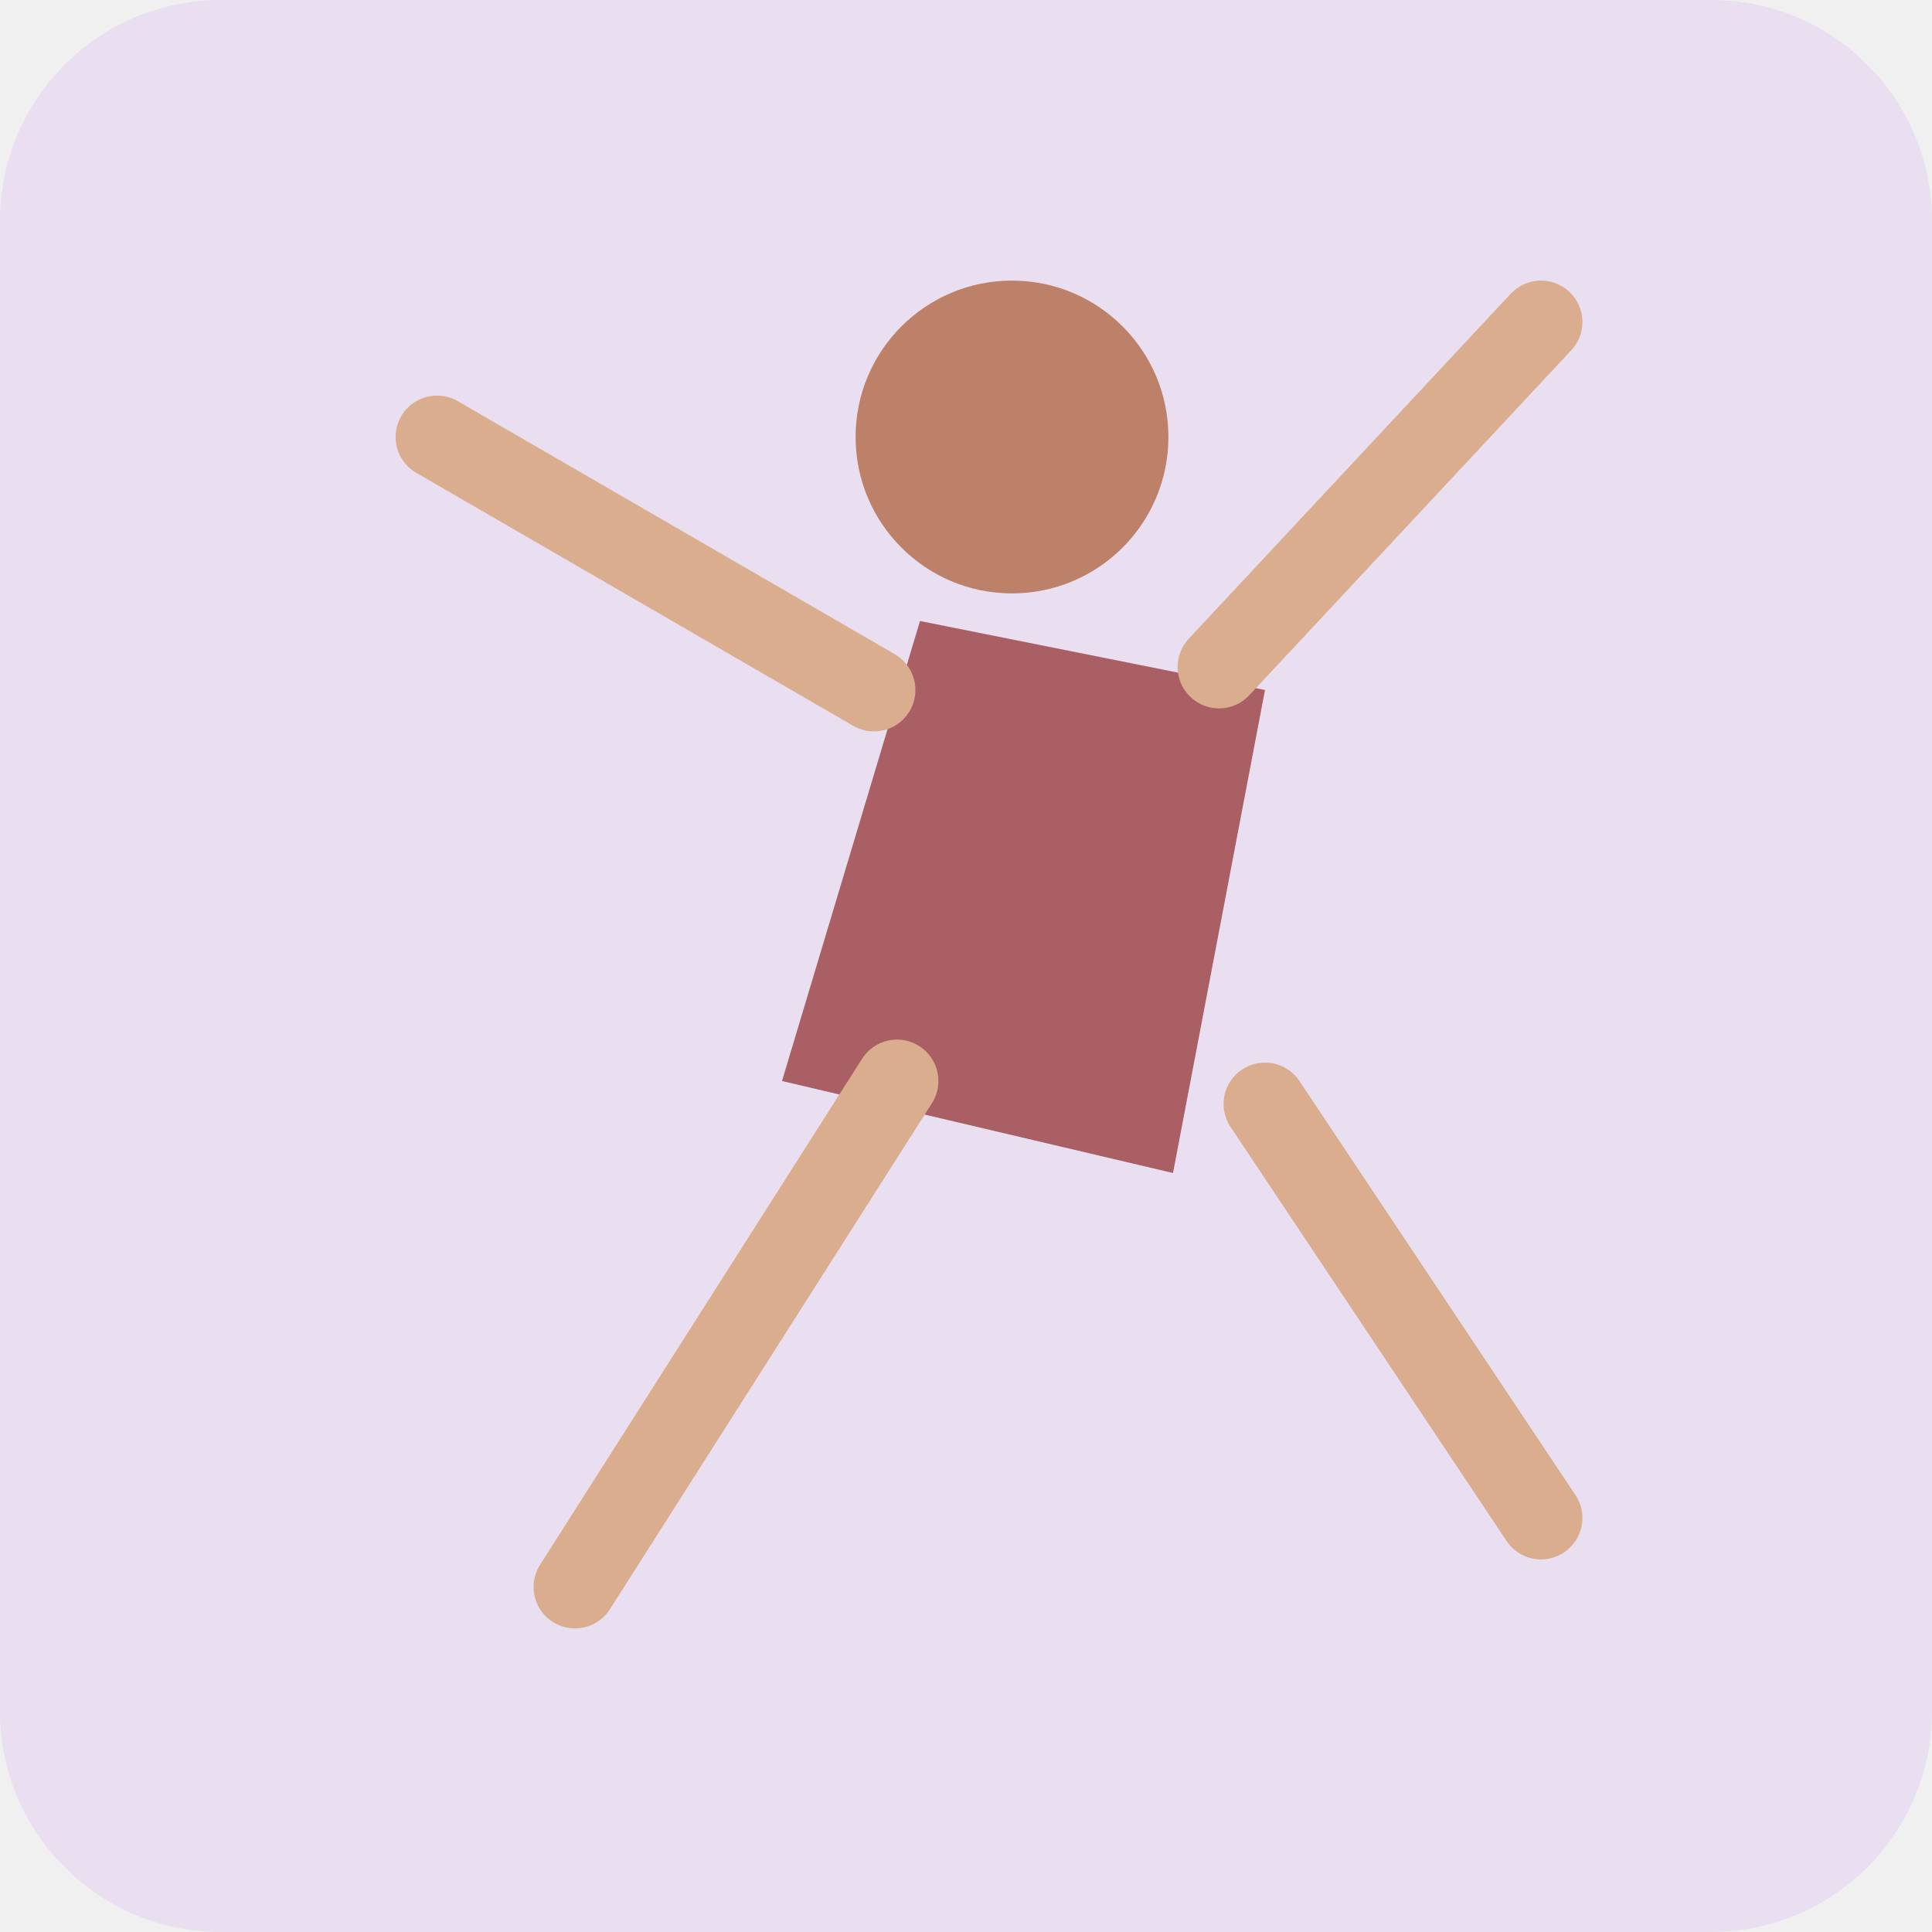
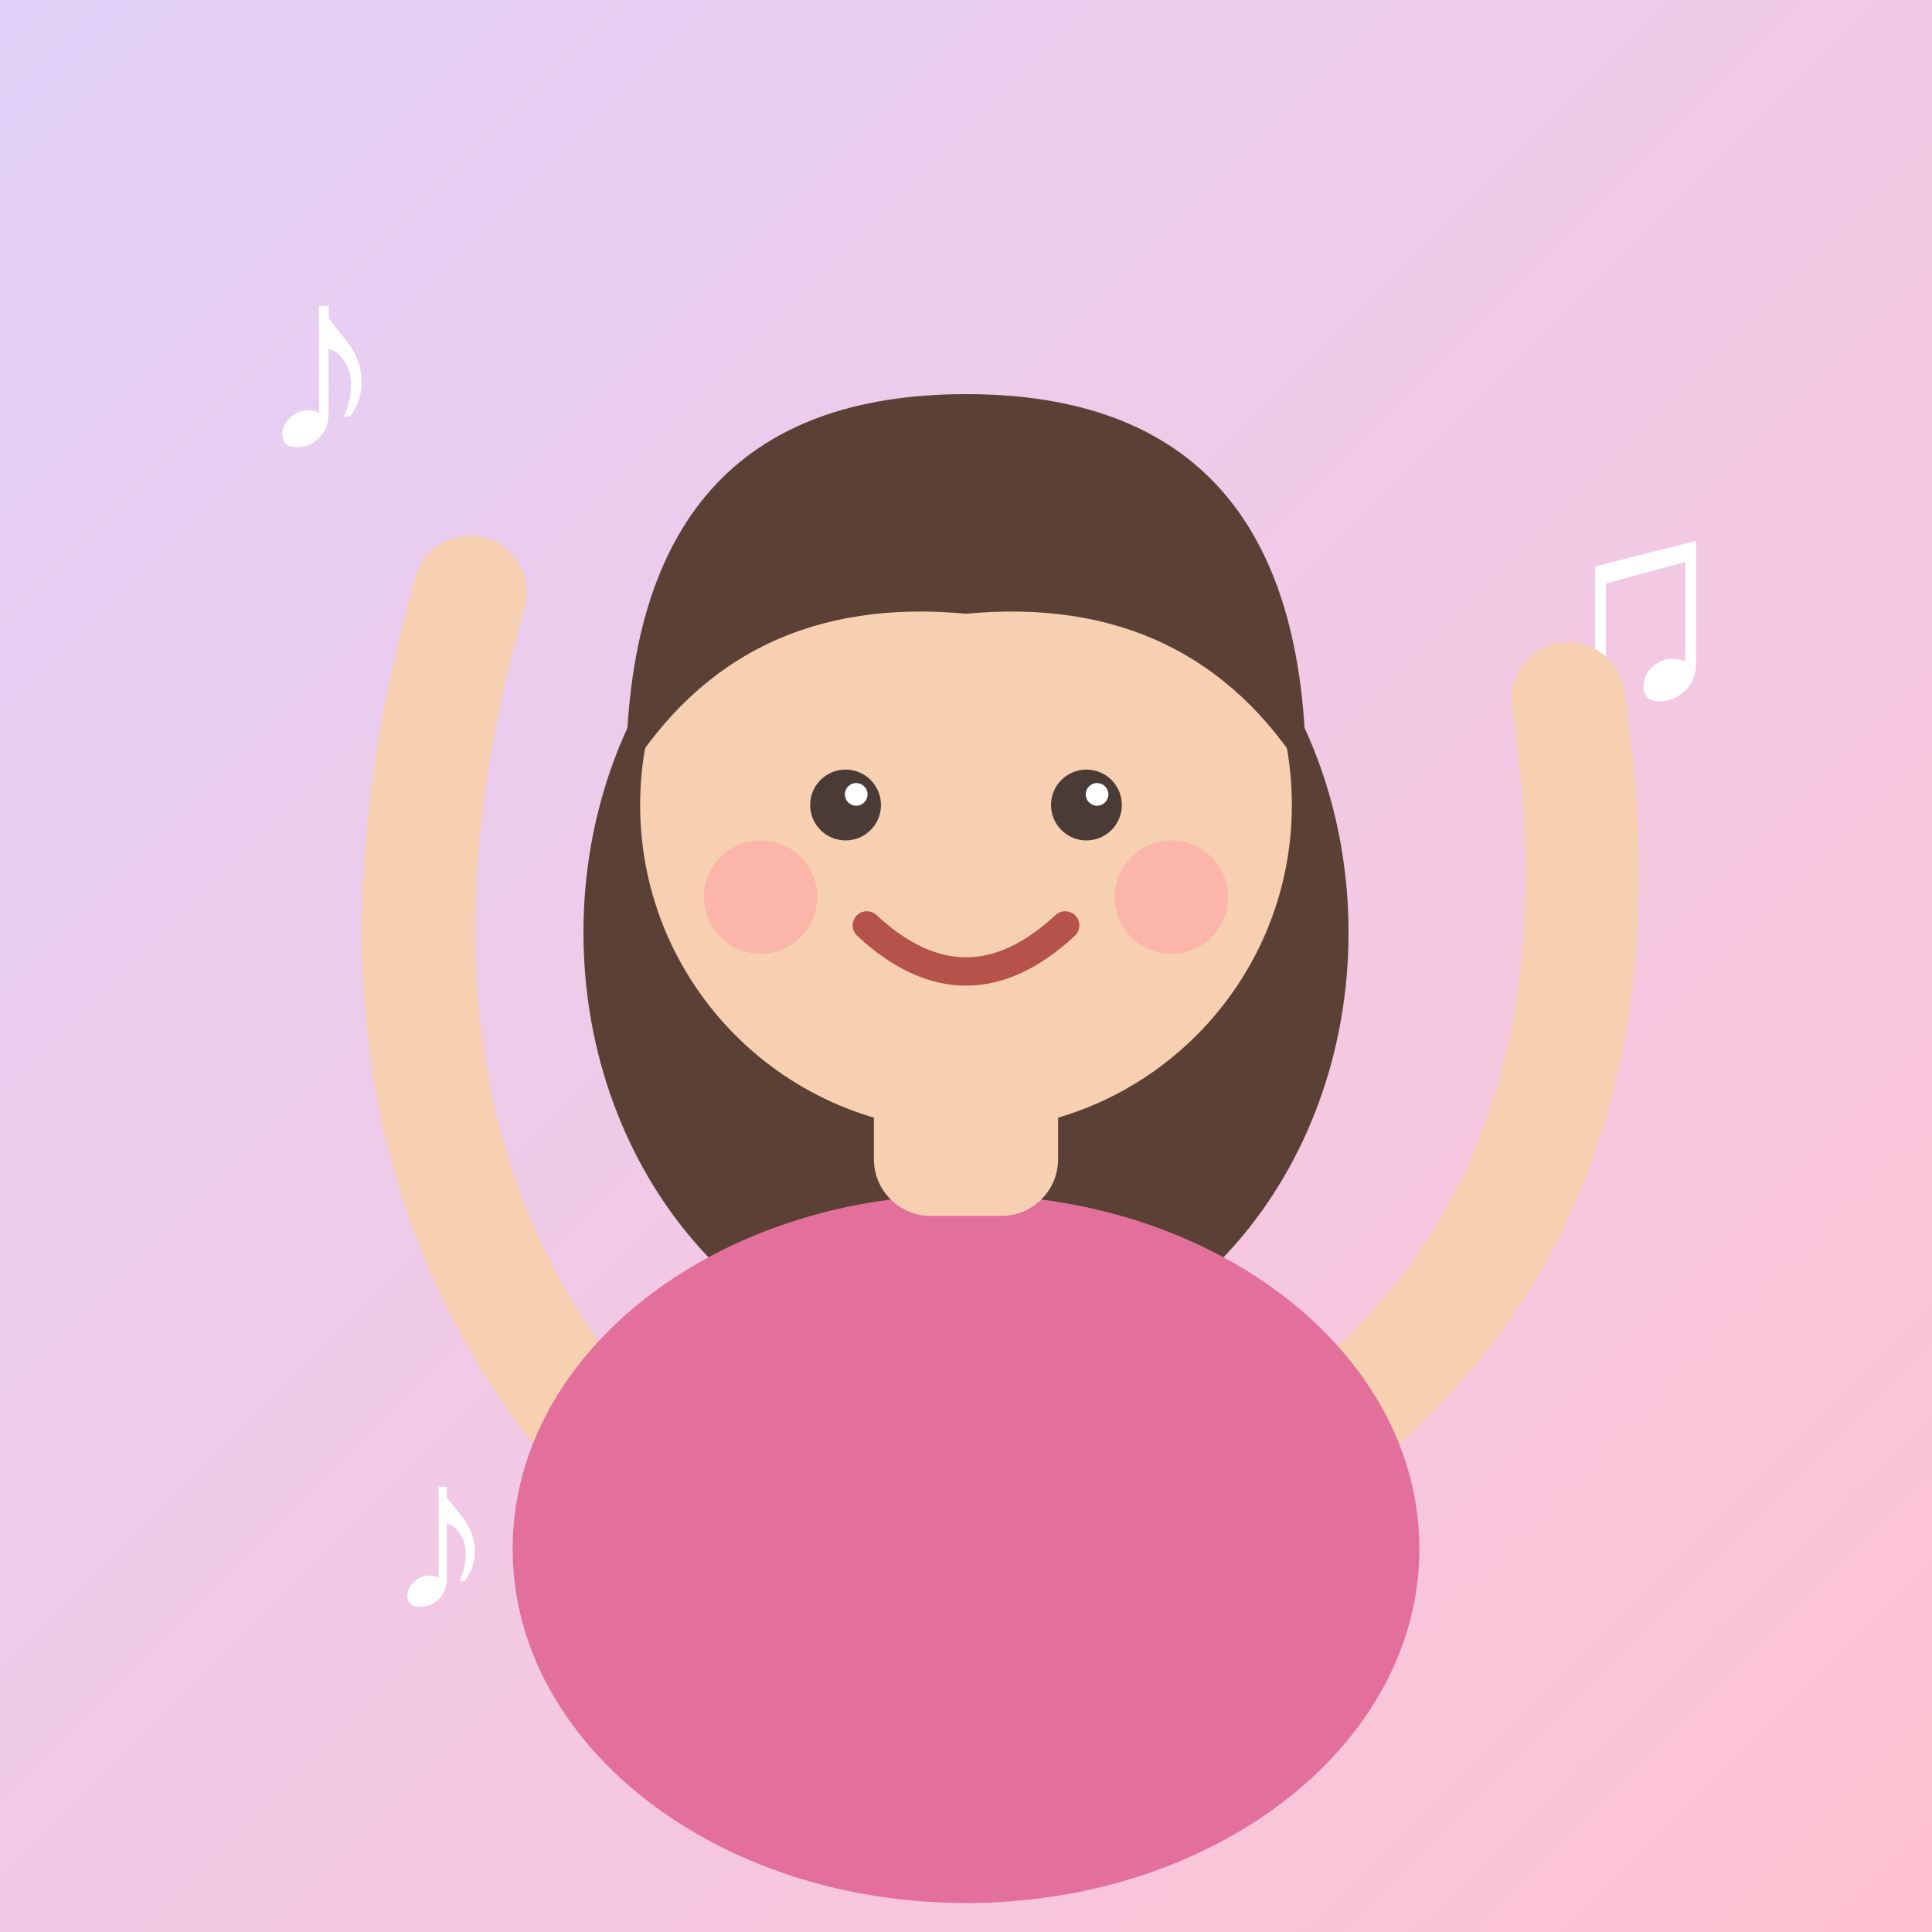
- <svg xmlns="http://www.w3.org/2000/svg" viewBox="0 0 420 420" role="img" aria-label="Illustration">
-   <rect width="420" height="420" rx="48" fill="#e9dff0" />
-   <circle cx="220" cy="95" r="34" fill="#bd8068" />
-   <path d="M200 135l-30 100 85 20 20-105" fill="#a95f63" />
-   <path d="M190 150l-95-55m170 50 70-75M195 235l-70 110m150-105 60 90" stroke="#d9ad8e" stroke-width="18" stroke-linecap="round" />
+ <svg xmlns="http://www.w3.org/2000/svg" viewBox="0 0 300 300" role="img" aria-label="Avatar dancing">
+   <defs>
+     <linearGradient id="g" x1="0" y1="0" x2="1" y2="1">
+       <stop offset="0" stop-color="#e2d1f9" />
+       <stop offset="1" stop-color="#ffc2d1" />
+     </linearGradient>
+   </defs>
+   <rect width="300" height="300" fill="url(#g)" />
+   <text x="40" y="70" font-size="40" fill="#fff">♪</text>
+   <text x="235" y="110" font-size="46" fill="#fff">♫</text>
+   <text x="60" y="250" font-size="34" fill="#fff">♪</text>
+   <g transform="translate(150 125) scale(1.1)">
+     <path d="M-55,85 Q-90,40 -70,-30" stroke="#f6d0b1" stroke-width="16" fill="none" stroke-linecap="round" />
+     <path d="M55,85 Q95,50 85,-15" stroke="#f6d0b1" stroke-width="16" fill="none" stroke-linecap="round" />
+   </g>
+   <g transform="translate(150 125) scale(1.1)">
+     <ellipse cx="0" cy="18" rx="54" ry="62" fill="#5b4036" />
+     <ellipse cx="0" cy="105" rx="64" ry="50" fill="#e2709b" />
+     <rect x="-13" y="34" width="26" height="24" rx="8" fill="#f6d0b1" />
+     <circle cx="0" cy="0" r="46" fill="#f6d0b1" />
+     <path d="M-48,-4 Q-48,-58 0,-58 Q48,-58 48,-4 Q32,-30 0,-27 Q-32,-30 -48,-4Z" fill="#5b4036" />
+     <circle cx="-17" cy="0" r="5" fill="#4a3b36" />
+     <circle cx="17" cy="0" r="5" fill="#4a3b36" />
+     <circle cx="-15.5" cy="-1.5" r="1.6" fill="#fff" />
+     <circle cx="18.5" cy="-1.5" r="1.6" fill="#fff" />
+     <path d="M-14,17 Q0,30 14,17" stroke="#b5524a" stroke-width="4" fill="none" stroke-linecap="round" />
+     <circle cx="-29" cy="13" r="8" fill="#ff9aa2" opacity=".5" />
+     <circle cx="29" cy="13" r="8" fill="#ff9aa2" opacity=".5" />
+   </g>
</svg>
